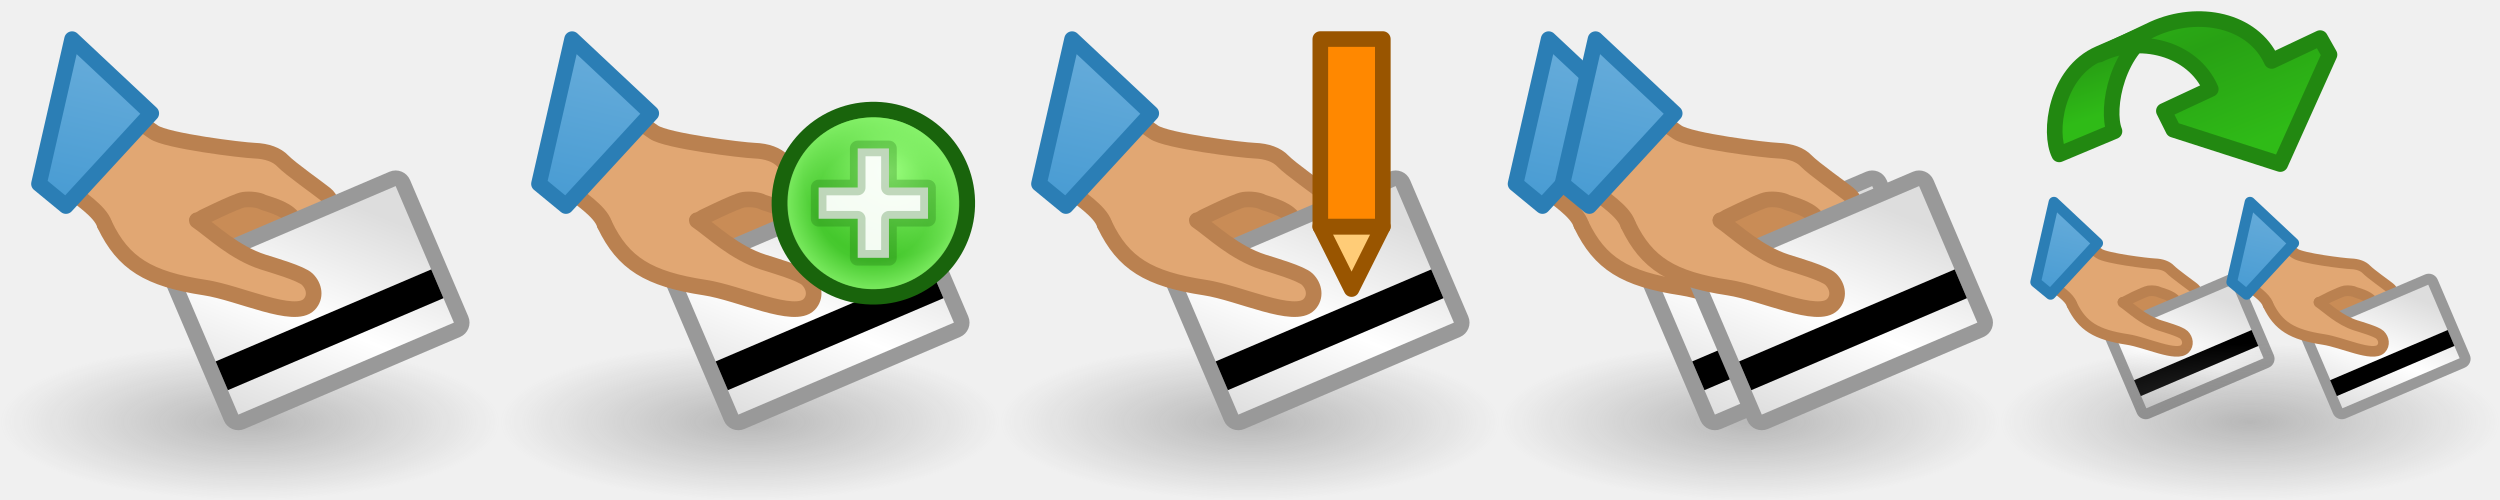
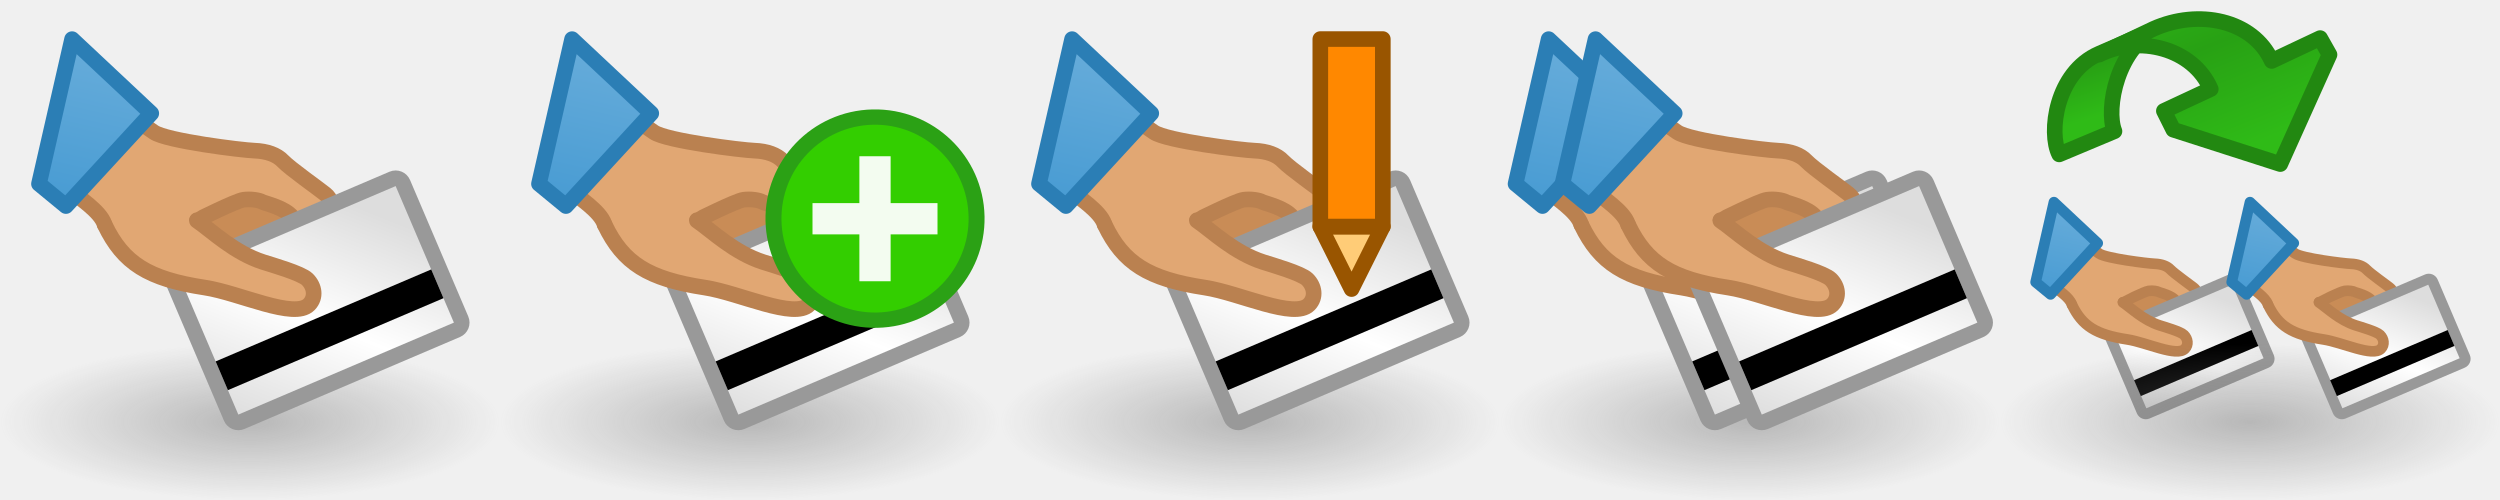
<svg xmlns="http://www.w3.org/2000/svg" xmlns:xlink="http://www.w3.org/1999/xlink" version="1.1" width="160" height="32" id="svg11864">
  <defs id="defs11866">
    <linearGradient id="linearGradient6941">
      <stop id="stop6943" style="stop-color:#dddddd;stop-opacity:1" offset="0" />
      <stop id="stop6949" style="stop-color:#ffffff;stop-opacity:1" offset="0.5" />
      <stop id="stop6945" style="stop-color:#dddddd;stop-opacity:1" offset="1" />
    </linearGradient>
    <linearGradient id="linearGradient3592-9-6">
      <stop id="stop3594-6-5" style="stop-color:#777777;stop-opacity:0.467" offset="0" />
      <stop id="stop3596-3-6" style="stop-color:#777777;stop-opacity:0" offset="1" />
    </linearGradient>
    <linearGradient id="linearGradient7187-9">
      <stop id="stop7189-3" style="stop-color:#6aaedb;stop-opacity:1" offset="0" />
      <stop id="stop7191-6" style="stop-color:#499cd3;stop-opacity:1" offset="1" />
-     </linearGradient>
-     <radialGradient cx="2873.21" cy="11.074" r="6.25" fx="2873.21" fy="11.074" id="radialGradient4943" xlink:href="#linearGradient5195-0-3" gradientUnits="userSpaceOnUse" gradientTransform="matrix(0.8447221,-1.3923892e-6,1.3343892e-6,0.8814524,446.1461,1.239711)" />
-     <linearGradient id="linearGradient5195-0-3">
-       <stop id="stop5197-6-6" style="stop-color:#9bff7e;stop-opacity:1" offset="0" />
-       <stop id="stop5199-2-2-6" style="stop-color:#2fba18;stop-opacity:1" offset="1" />
-     </linearGradient>
-     <radialGradient cx="2889" cy="5.5" r="5.5" fx="2889" fy="5.5" id="radialGradient4945" xlink:href="#linearGradient4073-4" gradientUnits="userSpaceOnUse" />
-     <linearGradient id="linearGradient4073-4">
-       <stop id="stop4075-1" style="stop-color:#9bff7e;stop-opacity:0" offset="0" />
-       <stop id="stop4081-5" style="stop-color:#9bff7e;stop-opacity:0.224" offset="0.676" />
-       <stop id="stop4077-9" style="stop-color:#9bff7e;stop-opacity:0.677" offset="1" />
    </linearGradient>
    <radialGradient cx="16" cy="27" r="16" fx="16" fy="27" id="radialGradient3160" xlink:href="#linearGradient3592-9-6" gradientUnits="userSpaceOnUse" gradientTransform="matrix(1,0,0,0.3125,95.9998,18.56262)" />
    <radialGradient cx="16" cy="27" r="16" fx="16" fy="27" id="radialGradient3037" xlink:href="#linearGradient3592-9-6" gradientUnits="userSpaceOnUse" gradientTransform="matrix(1,0,0,0.3125,-2.0000745e-4,18.5626)" />
    <linearGradient x1="10" y1="10" x2="21" y2="21" id="linearGradient3039" xlink:href="#linearGradient6941" gradientUnits="userSpaceOnUse" />
    <linearGradient x1="2583.688" y1="1060.685" x2="2583.688" y2="1071.685" id="linearGradient3041" xlink:href="#linearGradient7187-9" gradientUnits="userSpaceOnUse" gradientTransform="matrix(-0.9747989,-0.2230854,-0.2230854,0.9747989,2761.01,-455.8181)" />
    <linearGradient x1="10" y1="10" x2="21" y2="21" id="linearGradient3043" xlink:href="#linearGradient6941" gradientUnits="userSpaceOnUse" />
    <linearGradient x1="2583.688" y1="1060.685" x2="2583.688" y2="1071.685" id="linearGradient3045" xlink:href="#linearGradient7187-9" gradientUnits="userSpaceOnUse" gradientTransform="matrix(-0.9747989,-0.2230854,-0.2230854,0.9747989,2761.01,-455.8181)" />
    <linearGradient x1="1501" y1="5" x2="1503" y2="11" id="linearGradient3667" xlink:href="#linearGradient6008" gradientUnits="userSpaceOnUse" gradientTransform="translate(1.1345935e-4,1020.562)" />
    <linearGradient id="linearGradient6008">
      <stop id="stop6010" style="stop-color:#2fba18;stop-opacity:1" offset="0" />
      <stop id="stop6120" style="stop-color:#28a114;stop-opacity:1" offset="0.5" />
      <stop id="stop6012" style="stop-color:#2fbb17;stop-opacity:1" offset="1" />
    </linearGradient>
    <linearGradient x1="1498.807" y1="4.216" x2="1504" y2="17" id="linearGradient3738" xlink:href="#linearGradient6008" gradientUnits="userSpaceOnUse" gradientTransform="translate(-3.2806452e-6,1020.562)" />
    <linearGradient x1="10" y1="10" x2="21" y2="21" id="linearGradient3945" xlink:href="#linearGradient6941" gradientUnits="userSpaceOnUse" />
    <linearGradient x1="2583.688" y1="1060.685" x2="2583.688" y2="1071.685" id="linearGradient3947" xlink:href="#linearGradient7187-9" gradientUnits="userSpaceOnUse" gradientTransform="matrix(-0.9747989,-0.2230854,-0.2230854,0.9747989,2761.01,-455.8181)" />
  </defs>
  <use transform="translate(-12.54791,1.6848633e-4)" id="use3907" x="0" y="0" width="160" height="32" xlink:href="#g3887" />
  <g id="g5534">
    <rect width="32" height="10" x="0" y="22" id="use12081" style="fill:url(#radialGradient3037);fill-opacity:1;fill-rule:evenodd;stroke:none" />
    <g id="g5527">
      <path d="m 15.696,21.191 4.962,-4.973 c 0,0 0.537,-1.901 0.511,-2.551 -0.026,-0.65 0.079,-0.898 -0.357,-1.251 C 20.377,12.062 18.573,10.798 18.088,10.292 17.725,9.912 17.101,9.672 16.291,9.642 15.481,9.613 10.648,9.015 9.846,8.459 L 7.845,7.072 4.683,12.281 c 0.298,0.359 1.726,1.203 2.004,2.067" id="path6951" style="fill:#e1a773;fill-opacity:1;stroke:#ba8150;stroke-width:1;stroke-linecap:round;stroke-linejoin:round;stroke-miterlimit:4;stroke-opacity:1;stroke-dasharray:none" />
      <path d="m 18.801,15.361 c 0,0 0.342,-0.919 -0.079,-1.455 -0.491,-0.624 -1.766,-0.885 -1.947,-0.988 -0.18,-0.103 -0.712,-0.202 -1.196,-0.134 -0.484,0.068 -2.948,1.304 -2.969,1.307 l 2.347,2.454" id="path7509" style="fill:#c98c56;fill-opacity:1;stroke:#ba8150;stroke-width:1;stroke-linecap:round;stroke-linejoin:round;stroke-miterlimit:4;stroke-opacity:1;stroke-dasharray:none" />
      <g transform="matrix(-0.919777,0.3924414,0.3924414,0.919777,27.8355,-0.03574542)" id="use7505">
        <rect width="16" height="10.5" ry="0.5" x="6.5" y="9.5" id="rect5547" style="fill:url(#linearGradient3039);fill-opacity:1;stroke:#999999;stroke-width:1;stroke-linecap:round;stroke-linejoin:round;stroke-miterlimit:4;stroke-opacity:1;stroke-dasharray:none;stroke-dashoffset:0.9" />
        <rect width="15" height="2" ry="0" x="7" y="15.8" id="rect5549" style="fill:#000000;fill-opacity:1;stroke:none" />
      </g>
      <path d="m 6.709,14.399 c 1.179,2.441 2.758,3.452 6.407,4.007 2.209,0.336 5.73,2.069 6.675,1.075 0.44,-0.463 0.344,-1.143 -0.12,-1.606 -0.388,-0.387 -2.291,-0.93 -2.816,-1.098 -1.871,-0.599 -3.28,-1.989 -4.252,-2.655" id="path7463" style="fill:#e1a773;fill-opacity:1;stroke:#ba8150;stroke-width:1;stroke-linecap:round;stroke-linejoin:round;stroke-miterlimit:4;stroke-opacity:1;stroke-dasharray:none" />
      <path d="M 9.681,7.256 4.22,13.187 2.494,11.766 4.613,2.505 z" id="path11103" style="fill:url(#linearGradient3041);fill-opacity:1;stroke:#2b7eb5;stroke-width:1px;stroke-linecap:round;stroke-linejoin:round;stroke-opacity:1" />
    </g>
  </g>
  <use transform="translate(32,0)" id="use5543" x="0" y="0" width="64" height="32" xlink:href="#g5534" />
-   <g transform="translate(-2827.607,-1000.862)" id="g5344">
-     <path d="m 2877.999,12.878 a 5.75,6 0 1 1 -5e-4,-0.023" transform="matrix(1.041751,0,0,0.9983485,-108.6679,1000.884)" id="path5322" style="fill:url(#radialGradient4943);fill-opacity:1;stroke:#19640c;stroke-width:1;stroke-linecap:round;stroke-linejoin:round;stroke-miterlimit:4;stroke-opacity:1;stroke-dasharray:none" />
-     <path d="m 2894.499,5.389 a 5.5,5.5 0 1 1 -5e-4,-0.021" transform="translate(-5.5,1008.362)" id="path5334" style="fill:url(#radialGradient4945);fill-opacity:1;stroke:none" />
-     <path d="m 2880,1014.862 0,-2 2.5,0 0,-2.5 2,0 0,2.5 2.5,0 0,2 -2.5,0 0,2.5 -2,0 0,-2.5 z" id="path5290" style="fill:#ffffff;fill-opacity:0.941;stroke:#19640c;stroke-width:1px;stroke-linecap:round;stroke-linejoin:round;stroke-opacity:0.251" />
-   </g>
  <use transform="translate(64,0)" id="use3157" x="0" y="0" width="96" height="32" xlink:href="#g5534" />
  <g transform="translate(-68,-1020.362)" id="g6242">
    <path d="m 152.5,1034.862 2,4 2,-4 z" id="path3966-4-44" style="fill:#ffcc77;fill-opacity:1;stroke:#995500;stroke-width:1px;stroke-linecap:butt;stroke-linejoin:round;stroke-opacity:1" />
    <path d="m 152.5,1022.862 4,0 0,12 -4,0 z" id="path3158-9-6-5" style="fill:#ff8800;fill-opacity:1;stroke:#995500;stroke-width:1px;stroke-linecap:round;stroke-linejoin:round;stroke-opacity:1" />
  </g>
  <rect width="32" height="10" x="96" y="22" id="rect3127" style="fill:url(#radialGradient3160);fill-opacity:1;fill-rule:evenodd;stroke:none" />
  <g transform="translate(94.50048,1.7166138e-5)" id="g3129">
    <path d="m 15.696,21.191 4.962,-4.973 c 0,0 0.537,-1.901 0.511,-2.551 -0.026,-0.65 0.079,-0.898 -0.357,-1.251 C 20.377,12.062 18.573,10.798 18.088,10.292 17.725,9.912 17.101,9.672 16.291,9.642 15.481,9.613 10.648,9.015 9.846,8.459 L 7.845,7.072 4.683,12.281 c 0.298,0.359 1.726,1.203 2.004,2.067" id="path3131" style="fill:#e1a773;fill-opacity:1;stroke:#ba8150;stroke-width:1;stroke-linecap:round;stroke-linejoin:round;stroke-miterlimit:4;stroke-opacity:1;stroke-dasharray:none" />
    <path d="m 18.801,15.361 c 0,0 0.342,-0.919 -0.079,-1.455 -0.491,-0.624 -1.766,-0.885 -1.947,-0.988 -0.18,-0.103 -0.712,-0.202 -1.196,-0.134 -0.484,0.068 -2.948,1.304 -2.969,1.307 l 2.347,2.454" id="path3133" style="fill:#c98c56;fill-opacity:1;stroke:#ba8150;stroke-width:1;stroke-linecap:round;stroke-linejoin:round;stroke-miterlimit:4;stroke-opacity:1;stroke-dasharray:none" />
    <g transform="matrix(-0.919777,0.3924414,0.3924414,0.919777,27.8355,-0.03574542)" id="g3135">
      <rect width="16" height="10.5" ry="0.5" x="6.5" y="9.5" id="rect3137" style="fill:url(#linearGradient3043);fill-opacity:1;stroke:#999999;stroke-width:1;stroke-linecap:round;stroke-linejoin:round;stroke-miterlimit:4;stroke-opacity:1;stroke-dasharray:none;stroke-dashoffset:0.9" />
      <rect width="15" height="2" ry="0" x="7" y="15.8" id="rect3139" style="fill:#000000;fill-opacity:1;stroke:none" />
    </g>
    <path d="m 6.709,14.399 c 1.179,2.441 2.758,3.452 6.407,4.007 2.209,0.336 5.73,2.069 6.675,1.075 0.44,-0.463 0.344,-1.143 -0.12,-1.606 -0.388,-0.387 -2.291,-0.93 -2.816,-1.098 -1.871,-0.599 -3.28,-1.989 -4.252,-2.655" id="path3141" style="fill:#e1a773;fill-opacity:1;stroke:#ba8150;stroke-width:1;stroke-linecap:round;stroke-linejoin:round;stroke-miterlimit:4;stroke-opacity:1;stroke-dasharray:none" />
    <path d="M 9.681,7.256 4.22,13.187 2.494,11.766 4.613,2.505 z" id="path3143" style="fill:url(#linearGradient3045);fill-opacity:1;stroke:#2b7eb5;stroke-width:1px;stroke-linecap:round;stroke-linejoin:round;stroke-opacity:1" />
  </g>
  <use transform="translate(3,0)" id="use3162" x="0" y="0" width="96" height="32" xlink:href="#g3129" />
  <use transform="translate(32,0)" id="use3047" x="0" y="0" width="160" height="32" xlink:href="#rect3127" />
  <g transform="translate(-1376.212,-1021.662)" id="use4282">
    <path d="m 1510.563,1025.093 c -2.78,1.201 -3.266,5.063 -2.562,6.45 l 3.537,-1.482 c -0.575,-1.415 0.158,-5.461 2.922,-6.66 z" id="path4737" style="fill:url(#linearGradient3667);fill-opacity:1;stroke:#228811;stroke-width:1;stroke-linecap:round;stroke-linejoin:round;stroke-miterlimit:4;stroke-opacity:1;stroke-dasharray:none;stroke-dashoffset:0" />
    <path d="m 1517.7,1027.362 -3,1.4 0.6,1.2 6.85,2.2 3.15,-7 -0.6,-1.062 -3.1,1.463 c -1.2,-2.643 -4.696,-3.336 -7.556,-2.058 l -3.481,1.652 c 2.547,-1.271 5.997,-0.426 7.138,2.206 z" id="path4739" style="fill:url(#linearGradient3738);fill-opacity:1;stroke:#228811;stroke-width:1;stroke-linecap:round;stroke-linejoin:round;stroke-miterlimit:4;stroke-opacity:1;stroke-dasharray:none;stroke-dashoffset:0" />
  </g>
  <g transform="matrix(0.552536,0,0,0.552536,141.4512,11.55438)" id="g3887" style="stroke-width:1.236;stroke-miterlimit:4;stroke-dasharray:none">
    <path d="m 15.696,21.191 4.962,-4.973 c 0,0 0.537,-1.901 0.511,-2.551 -0.026,-0.65 0.079,-0.898 -0.357,-1.251 C 20.377,12.062 18.573,10.798 18.088,10.292 17.725,9.912 17.101,9.672 16.291,9.642 15.481,9.613 10.648,9.015 9.846,8.459 L 7.845,7.072 4.683,12.281 c 0.298,0.359 1.726,1.203 2.004,2.067" id="path3889" style="fill:#e1a773;fill-opacity:1;stroke:#ba8150;stroke-width:1.236;stroke-linecap:round;stroke-linejoin:round;stroke-miterlimit:4;stroke-opacity:1;stroke-dasharray:none" />
    <path d="m 18.801,15.361 c 0,0 0.342,-0.919 -0.079,-1.455 -0.491,-0.624 -1.766,-0.885 -1.947,-0.988 -0.18,-0.103 -0.712,-0.202 -1.196,-0.134 -0.484,0.068 -2.948,1.304 -2.969,1.307 l 2.347,2.454" id="path3891" style="fill:#c98c56;fill-opacity:1;stroke:#ba8150;stroke-width:1.236;stroke-linecap:round;stroke-linejoin:round;stroke-miterlimit:4;stroke-opacity:1;stroke-dasharray:none" />
    <g transform="matrix(-0.919777,0.3924414,0.3924414,0.919777,27.8355,-0.03574542)" id="g3893" style="stroke-width:1.236;stroke-miterlimit:4;stroke-dasharray:none">
      <rect width="16" height="10.5" ry="0.5" x="6.5" y="9.5" id="rect3895" style="fill:url(#linearGradient3945);fill-opacity:1;stroke:#999999;stroke-width:1.236;stroke-linecap:round;stroke-linejoin:round;stroke-miterlimit:4;stroke-opacity:1;stroke-dasharray:none;stroke-dashoffset:0.9" />
      <rect width="14.8" height="2" ry="0" x="7.112" y="15.831" id="rect3897" style="fill:#000000;fill-opacity:1;stroke:none" />
    </g>
    <path d="m 6.709,14.399 c 1.179,2.441 2.758,3.452 6.407,4.007 2.209,0.336 5.73,2.069 6.675,1.075 0.44,-0.463 0.344,-1.143 -0.12,-1.606 -0.388,-0.387 -2.291,-0.93 -2.816,-1.098 -1.871,-0.599 -3.28,-1.989 -4.252,-2.655" id="path3899" style="fill:#e1a773;fill-opacity:1;stroke:#ba8150;stroke-width:1.236;stroke-linecap:round;stroke-linejoin:round;stroke-miterlimit:4;stroke-opacity:1;stroke-dasharray:none" />
    <path d="M 9.681,7.256 4.22,13.187 2.494,11.766 4.613,2.505 z" id="path3901" style="fill:url(#linearGradient3947);fill-opacity:1;stroke:#2b7eb5;stroke-width:1.236;stroke-linecap:round;stroke-linejoin:round;stroke-miterlimit:4;stroke-opacity:1;stroke-dasharray:none" />
  </g>
+   <g transform="translate(-19.99987,-1019.362)" id="g6634">
+     <path d="m 2878.488,12.868 a 6.239,6.511 0 1 1 -5e-4,-0.025" transform="matrix(1.041751,0,0,0.9983485,-2916.168,1020.384)" id="path6624" style="fill:#33ce00;fill-opacity:1;stroke:#2ba115;stroke-width:0.981;stroke-linecap:round;stroke-linejoin:round;stroke-miterlimit:4;stroke-opacity:1;stroke-dasharray:none" />
+     <path d="m 72,1034.362 0,-2 3,0 0,-3 2,0 0,3 3,0 0,2 -3,0 0,3 -2,0 0,-3 z" id="path6628" style="fill:#ffffff;fill-opacity:0.941;stroke:none" />
+   </g>
</svg>
